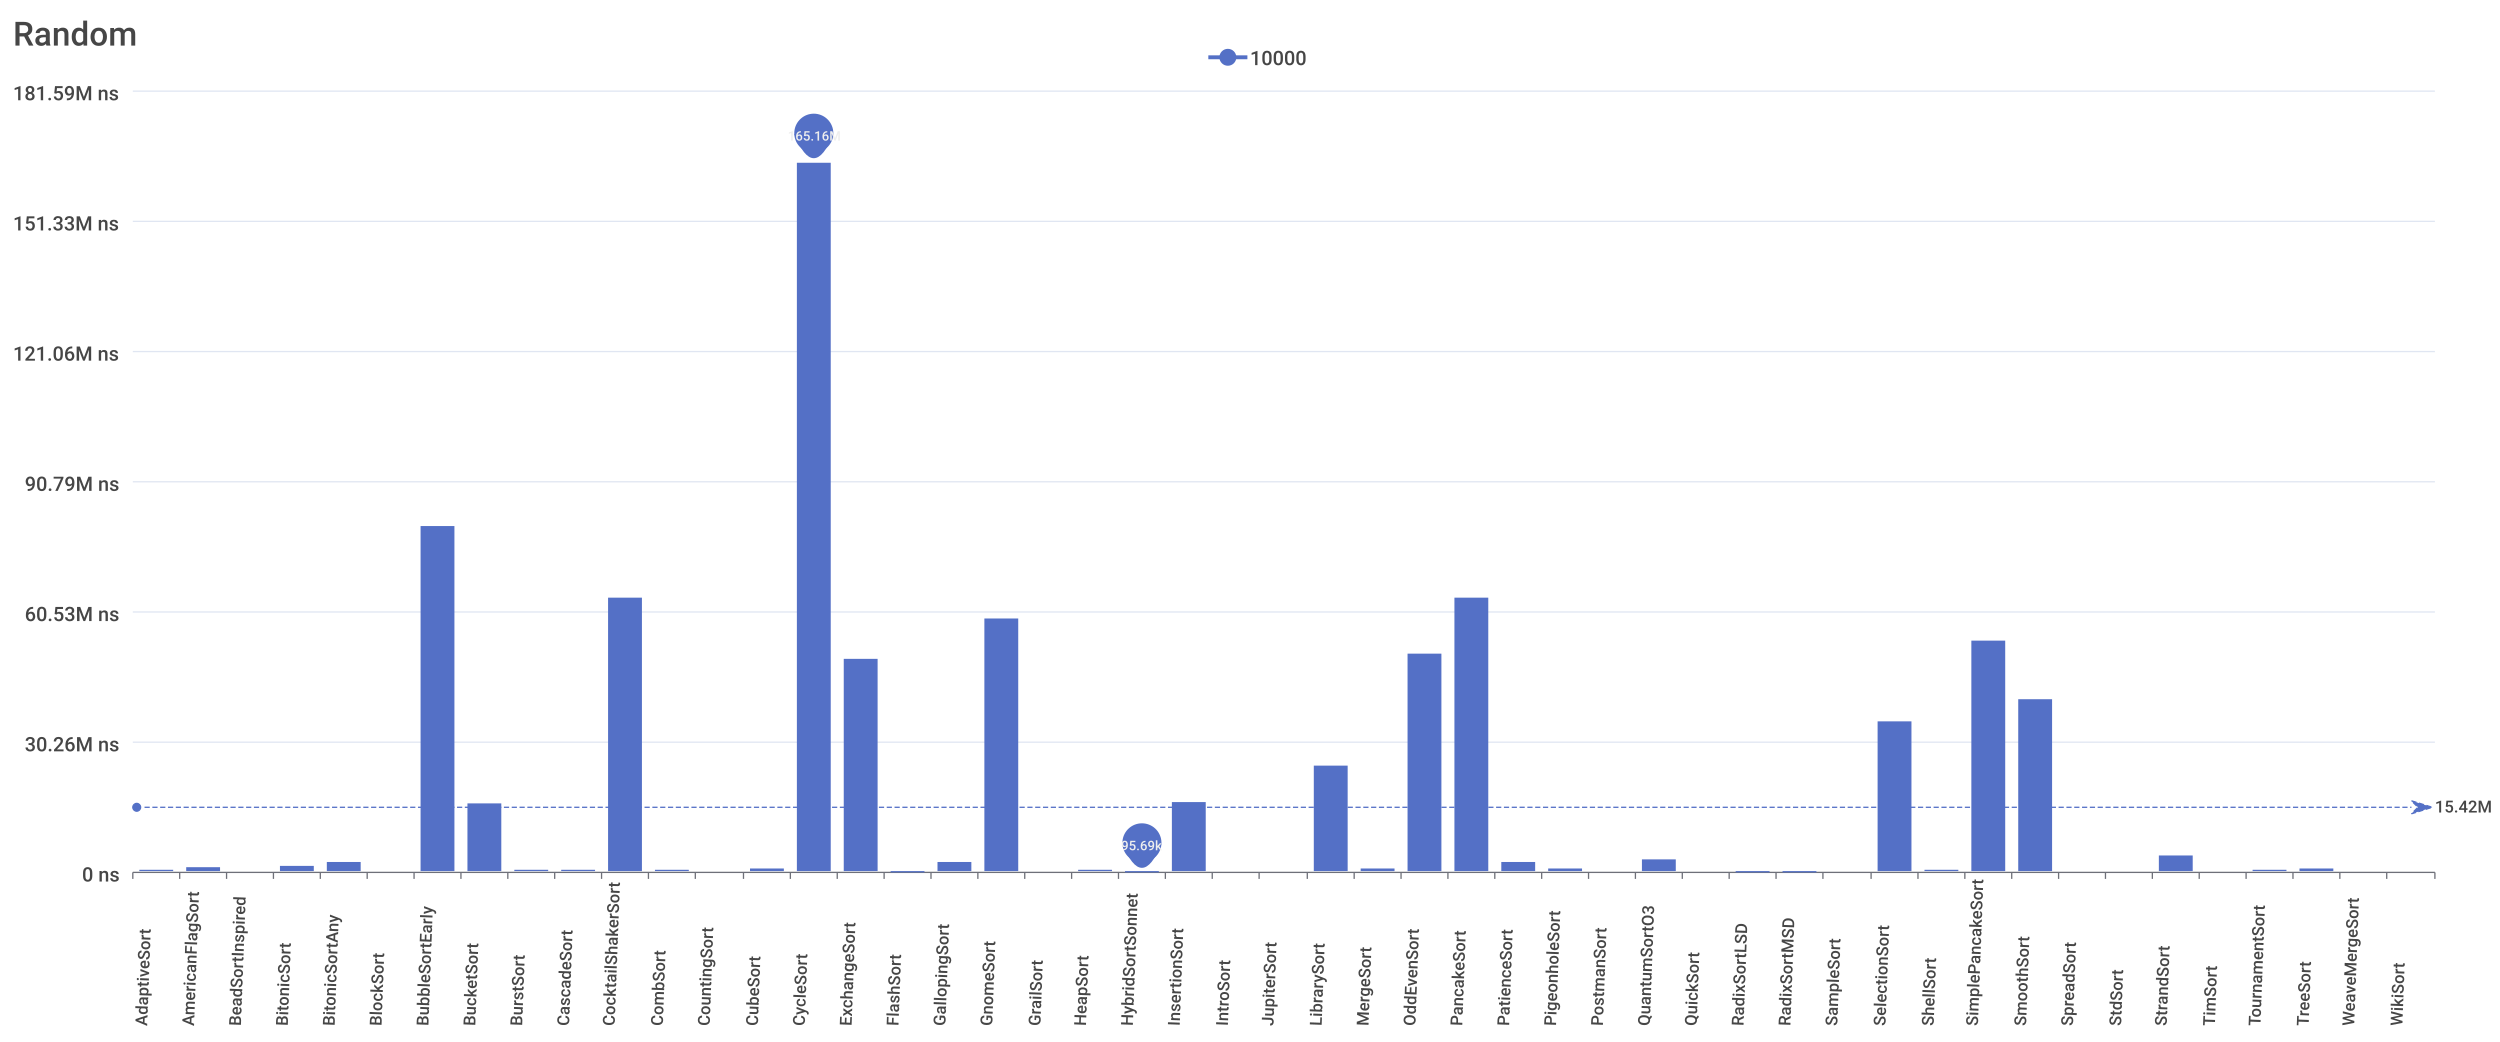
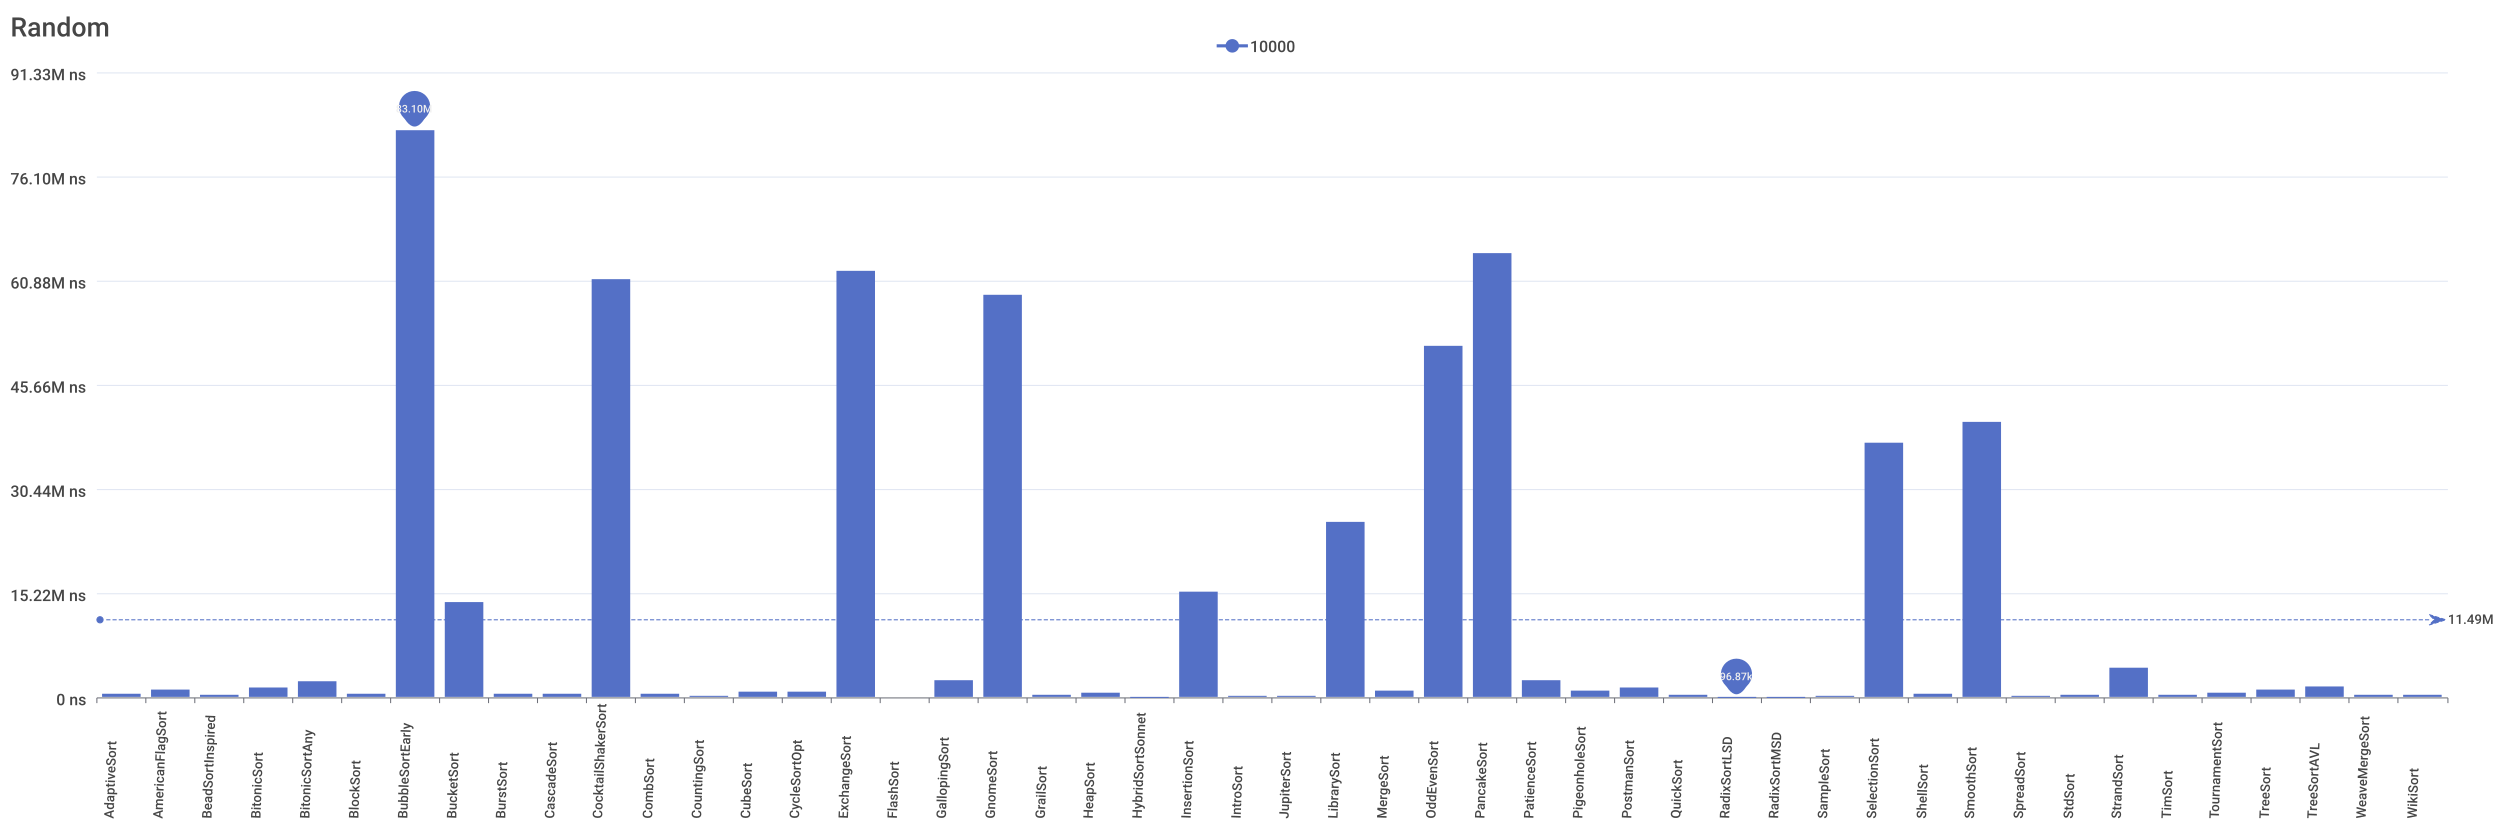
- <svg xmlns="http://www.w3.org/2000/svg" width="1920" height="800">\n<path d="M 0 0 L 1920 0 L 1920 800 L 0 800 L 0 0" style="stroke-width:0;stroke:none;fill:rgba(255,255,255,1.0)" />
-   <path d="M 928 44 L 958 44" style="stroke-width:3;stroke:rgba(84,112,198,1.0);fill:rgba(84,112,198,1.0)" />
-   <circle cx="943" cy="44" r="5" style="stroke-width:3;stroke:rgba(84,112,198,1.0);fill:rgba(84,112,198,1.0)" />
+ <svg xmlns="http://www.w3.org/2000/svg" width="2400" height="800">\n<path d="M 0 0 L 2400 0 L 2400 800 L 0 800 L 0 0" style="stroke-width:0;stroke:none;fill:rgba(255,255,255,1.0)" />
+   <path d="M 1168 44 L 1198 44" style="stroke-width:3;stroke:rgba(84,112,198,1.0);fill:rgba(84,112,198,1.0)" />
+   <circle cx="1183" cy="44" r="5" style="stroke-width:3;stroke:rgba(84,112,198,1.0);fill:rgba(84,112,198,1.0)" />
  <path d="" style="stroke-width:3;stroke:rgba(84,112,198,1.0);fill:rgba(84,112,198,1.0)" />
-   <text x="960" y="50" style="stroke-width:0;stroke:none;fill:rgba(70,70,70,1.0);font-size:15.3px;font-family:'Roboto Medium',sans-serif">10000</text>
+   <text x="1200" y="50" style="stroke-width:0;stroke:none;fill:rgba(70,70,70,1.0);font-size:15.3px;font-family:'Roboto Medium',sans-serif">10000</text>
  <text x="10" y="35" style="stroke-width:0;stroke:none;fill:rgba(70,70,70,1.0);font-size:25.6px;font-family:'Roboto Medium',sans-serif">Random</text>
-   <text x="10" y="77" style="stroke-width:0;stroke:none;fill:rgba(70,70,70,1.0);font-size:15.3px;font-family:'Roboto Medium',sans-serif">181.59M ns</text>
-   <text x="10" y="177" style="stroke-width:0;stroke:none;fill:rgba(70,70,70,1.0);font-size:15.3px;font-family:'Roboto Medium',sans-serif">151.33M ns</text>
-   <text x="10" y="277" style="stroke-width:0;stroke:none;fill:rgba(70,70,70,1.0);font-size:15.3px;font-family:'Roboto Medium',sans-serif">121.06M ns</text>
-   <text x="19" y="377" style="stroke-width:0;stroke:none;fill:rgba(70,70,70,1.0);font-size:15.3px;font-family:'Roboto Medium',sans-serif">90.79M ns</text>
-   <text x="19" y="477" style="stroke-width:0;stroke:none;fill:rgba(70,70,70,1.0);font-size:15.3px;font-family:'Roboto Medium',sans-serif">60.53M ns</text>
-   <text x="19" y="577" style="stroke-width:0;stroke:none;fill:rgba(70,70,70,1.0);font-size:15.3px;font-family:'Roboto Medium',sans-serif">30.26M ns</text>
-   <text x="63" y="677" style="stroke-width:0;stroke:none;fill:rgba(70,70,70,1.0);font-size:15.3px;font-family:'Roboto Medium',sans-serif">0 ns</text>
-   <path d="M 102 70 L 1870 70" style="stroke-width:1;stroke:rgba(224,230,242,1.0);fill:none" />
-   <path d="M 102 170 L 1870 170" style="stroke-width:1;stroke:rgba(224,230,242,1.0);fill:none" />
-   <path d="M 102 270 L 1870 270" style="stroke-width:1;stroke:rgba(224,230,242,1.0);fill:none" />
-   <path d="M 102 370 L 1870 370" style="stroke-width:1;stroke:rgba(224,230,242,1.0);fill:none" />
-   <path d="M 102 470 L 1870 470" style="stroke-width:1;stroke:rgba(224,230,242,1.0);fill:none" />
-   <path d="M 102 570 L 1870 570" style="stroke-width:1;stroke:rgba(224,230,242,1.0);fill:none" />
-   <path d="M 102 675 L 102 670" style="stroke-width:1;stroke:rgba(110,112,121,1.0);fill:none" />
-   <path d="M 138 675 L 138 670" style="stroke-width:1;stroke:rgba(110,112,121,1.0);fill:none" />
-   <path d="M 174 675 L 174 670" style="stroke-width:1;stroke:rgba(110,112,121,1.0);fill:none" />
-   <path d="M 210 675 L 210 670" style="stroke-width:1;stroke:rgba(110,112,121,1.0);fill:none" />
-   <path d="M 246 675 L 246 670" style="stroke-width:1;stroke:rgba(110,112,121,1.0);fill:none" />
-   <path d="M 282 675 L 282 670" style="stroke-width:1;stroke:rgba(110,112,121,1.0);fill:none" />
-   <path d="M 318 675 L 318 670" style="stroke-width:1;stroke:rgba(110,112,121,1.0);fill:none" />
-   <path d="M 354 675 L 354 670" style="stroke-width:1;stroke:rgba(110,112,121,1.0);fill:none" />
-   <path d="M 390 675 L 390 670" style="stroke-width:1;stroke:rgba(110,112,121,1.0);fill:none" />
-   <path d="M 426 675 L 426 670" style="stroke-width:1;stroke:rgba(110,112,121,1.0);fill:none" />
-   <path d="M 462 675 L 462 670" style="stroke-width:1;stroke:rgba(110,112,121,1.0);fill:none" />
-   <path d="M 498 675 L 498 670" style="stroke-width:1;stroke:rgba(110,112,121,1.0);fill:none" />
-   <path d="M 534 675 L 534 670" style="stroke-width:1;stroke:rgba(110,112,121,1.0);fill:none" />
-   <path d="M 571 675 L 571 670" style="stroke-width:1;stroke:rgba(110,112,121,1.0);fill:none" />
-   <path d="M 607 675 L 607 670" style="stroke-width:1;stroke:rgba(110,112,121,1.0);fill:none" />
-   <path d="M 643 675 L 643 670" style="stroke-width:1;stroke:rgba(110,112,121,1.0);fill:none" />
-   <path d="M 679 675 L 679 670" style="stroke-width:1;stroke:rgba(110,112,121,1.0);fill:none" />
-   <path d="M 715 675 L 715 670" style="stroke-width:1;stroke:rgba(110,112,121,1.0);fill:none" />
+   <text x="10" y="77" style="stroke-width:0;stroke:none;fill:rgba(70,70,70,1.0);font-size:15.3px;font-family:'Roboto Medium',sans-serif">91.33M ns</text>
+   <text x="10" y="177" style="stroke-width:0;stroke:none;fill:rgba(70,70,70,1.0);font-size:15.3px;font-family:'Roboto Medium',sans-serif">76.10M ns</text>
+   <text x="10" y="277" style="stroke-width:0;stroke:none;fill:rgba(70,70,70,1.0);font-size:15.3px;font-family:'Roboto Medium',sans-serif">60.88M ns</text>
+   <text x="10" y="377" style="stroke-width:0;stroke:none;fill:rgba(70,70,70,1.0);font-size:15.3px;font-family:'Roboto Medium',sans-serif">45.66M ns</text>
+   <text x="10" y="477" style="stroke-width:0;stroke:none;fill:rgba(70,70,70,1.0);font-size:15.3px;font-family:'Roboto Medium',sans-serif">30.44M ns</text>
+   <text x="10" y="577" style="stroke-width:0;stroke:none;fill:rgba(70,70,70,1.0);font-size:15.3px;font-family:'Roboto Medium',sans-serif">15.22M ns</text>
+   <text x="54" y="677" style="stroke-width:0;stroke:none;fill:rgba(70,70,70,1.0);font-size:15.3px;font-family:'Roboto Medium',sans-serif">0 ns</text>
+   <path d="M 93 70 L 2350 70" style="stroke-width:1;stroke:rgba(224,230,242,1.0);fill:none" />
+   <path d="M 93 170 L 2350 170" style="stroke-width:1;stroke:rgba(224,230,242,1.0);fill:none" />
+   <path d="M 93 270 L 2350 270" style="stroke-width:1;stroke:rgba(224,230,242,1.0);fill:none" />
+   <path d="M 93 370 L 2350 370" style="stroke-width:1;stroke:rgba(224,230,242,1.0);fill:none" />
+   <path d="M 93 470 L 2350 470" style="stroke-width:1;stroke:rgba(224,230,242,1.0);fill:none" />
+   <path d="M 93 570 L 2350 570" style="stroke-width:1;stroke:rgba(224,230,242,1.0);fill:none" />
+   <path d="M 93 675 L 93 670" style="stroke-width:1;stroke:rgba(110,112,121,1.0);fill:none" />
+   <path d="M 140 675 L 140 670" style="stroke-width:1;stroke:rgba(110,112,121,1.0);fill:none" />
+   <path d="M 187 675 L 187 670" style="stroke-width:1;stroke:rgba(110,112,121,1.0);fill:none" />
+   <path d="M 234 675 L 234 670" style="stroke-width:1;stroke:rgba(110,112,121,1.0);fill:none" />
+   <path d="M 281 675 L 281 670" style="stroke-width:1;stroke:rgba(110,112,121,1.0);fill:none" />
+   <path d="M 328 675 L 328 670" style="stroke-width:1;stroke:rgba(110,112,121,1.0);fill:none" />
+   <path d="M 375 675 L 375 670" style="stroke-width:1;stroke:rgba(110,112,121,1.0);fill:none" />
+   <path d="M 422 675 L 422 670" style="stroke-width:1;stroke:rgba(110,112,121,1.0);fill:none" />
+   <path d="M 469 675 L 469 670" style="stroke-width:1;stroke:rgba(110,112,121,1.0);fill:none" />
+   <path d="M 516 675 L 516 670" style="stroke-width:1;stroke:rgba(110,112,121,1.0);fill:none" />
+   <path d="M 563 675 L 563 670" style="stroke-width:1;stroke:rgba(110,112,121,1.0);fill:none" />
+   <path d="M 610 675 L 610 670" style="stroke-width:1;stroke:rgba(110,112,121,1.0);fill:none" />
+   <path d="M 657 675 L 657 670" style="stroke-width:1;stroke:rgba(110,112,121,1.0);fill:none" />
+   <path d="M 704 675 L 704 670" style="stroke-width:1;stroke:rgba(110,112,121,1.0);fill:none" />
  <path d="M 751 675 L 751 670" style="stroke-width:1;stroke:rgba(110,112,121,1.0);fill:none" />
-   <path d="M 787 675 L 787 670" style="stroke-width:1;stroke:rgba(110,112,121,1.0);fill:none" />
-   <path d="M 823 675 L 823 670" style="stroke-width:1;stroke:rgba(110,112,121,1.0);fill:none" />
-   <path d="M 859 675 L 859 670" style="stroke-width:1;stroke:rgba(110,112,121,1.0);fill:none" />
-   <path d="M 895 675 L 895 670" style="stroke-width:1;stroke:rgba(110,112,121,1.0);fill:none" />
-   <path d="M 931 675 L 931 670" style="stroke-width:1;stroke:rgba(110,112,121,1.0);fill:none" />
-   <path d="M 967 675 L 967 670" style="stroke-width:1;stroke:rgba(110,112,121,1.0);fill:none" />
-   <path d="M 1004 675 L 1004 670" style="stroke-width:1;stroke:rgba(110,112,121,1.0);fill:none" />
-   <path d="M 1040 675 L 1040 670" style="stroke-width:1;stroke:rgba(110,112,121,1.0);fill:none" />
-   <path d="M 1076 675 L 1076 670" style="stroke-width:1;stroke:rgba(110,112,121,1.0);fill:none" />
-   <path d="M 1112 675 L 1112 670" style="stroke-width:1;stroke:rgba(110,112,121,1.0);fill:none" />
-   <path d="M 1148 675 L 1148 670" style="stroke-width:1;stroke:rgba(110,112,121,1.0);fill:none" />
-   <path d="M 1184 675 L 1184 670" style="stroke-width:1;stroke:rgba(110,112,121,1.0);fill:none" />
-   <path d="M 1220 675 L 1220 670" style="stroke-width:1;stroke:rgba(110,112,121,1.0);fill:none" />
-   <path d="M 1256 675 L 1256 670" style="stroke-width:1;stroke:rgba(110,112,121,1.0);fill:none" />
-   <path d="M 1292 675 L 1292 670" style="stroke-width:1;stroke:rgba(110,112,121,1.0);fill:none" />
-   <path d="M 1328 675 L 1328 670" style="stroke-width:1;stroke:rgba(110,112,121,1.0);fill:none" />
-   <path d="M 1364 675 L 1364 670" style="stroke-width:1;stroke:rgba(110,112,121,1.0);fill:none" />
-   <path d="M 1400 675 L 1400 670" style="stroke-width:1;stroke:rgba(110,112,121,1.0);fill:none" />
-   <path d="M 1437 675 L 1437 670" style="stroke-width:1;stroke:rgba(110,112,121,1.0);fill:none" />
-   <path d="M 1473 675 L 1473 670" style="stroke-width:1;stroke:rgba(110,112,121,1.0);fill:none" />
-   <path d="M 1509 675 L 1509 670" style="stroke-width:1;stroke:rgba(110,112,121,1.0);fill:none" />
-   <path d="M 1545 675 L 1545 670" style="stroke-width:1;stroke:rgba(110,112,121,1.0);fill:none" />
-   <path d="M 1581 675 L 1581 670" style="stroke-width:1;stroke:rgba(110,112,121,1.0);fill:none" />
-   <path d="M 1617 675 L 1617 670" style="stroke-width:1;stroke:rgba(110,112,121,1.0);fill:none" />
-   <path d="M 1653 675 L 1653 670" style="stroke-width:1;stroke:rgba(110,112,121,1.0);fill:none" />
-   <path d="M 1689 675 L 1689 670" style="stroke-width:1;stroke:rgba(110,112,121,1.0);fill:none" />
-   <path d="M 1725 675 L 1725 670" style="stroke-width:1;stroke:rgba(110,112,121,1.0);fill:none" />
-   <path d="M 1761 675 L 1761 670" style="stroke-width:1;stroke:rgba(110,112,121,1.0);fill:none" />
-   <path d="M 1797 675 L 1797 670" style="stroke-width:1;stroke:rgba(110,112,121,1.0);fill:none" />
-   <path d="M 1833 675 L 1833 670" style="stroke-width:1;stroke:rgba(110,112,121,1.0);fill:none" />
-   <path d="M 1870 675 L 1870 670" style="stroke-width:1;stroke:rgba(110,112,121,1.0);fill:none" />
-   <path d="M 102 670 L 1870 670" style="stroke-width:1;stroke:rgba(110,112,121,1.0);fill:none" />
-   <text x="113" y="788" style="stroke-width:0;stroke:none;fill:rgba(70,70,70,1.0);font-size:12.8px;font-family:'Roboto Medium',sans-serif" transform="rotate(272.15,113,788)">AdaptiveSort</text>
-   <text x="149" y="788" style="stroke-width:0;stroke:none;fill:rgba(70,70,70,1.0);font-size:12.8px;font-family:'Roboto Medium',sans-serif" transform="rotate(272.15,149,788)">AmericanFlagSort</text>
-   <text x="185" y="788" style="stroke-width:0;stroke:none;fill:rgba(70,70,70,1.0);font-size:12.8px;font-family:'Roboto Medium',sans-serif" transform="rotate(272.15,185,788)">BeadSortInspired</text>
-   <text x="221" y="788" style="stroke-width:0;stroke:none;fill:rgba(70,70,70,1.0);font-size:12.8px;font-family:'Roboto Medium',sans-serif" transform="rotate(272.15,221,788)">BitonicSort</text>
-   <text x="257" y="788" style="stroke-width:0;stroke:none;fill:rgba(70,70,70,1.0);font-size:12.8px;font-family:'Roboto Medium',sans-serif" transform="rotate(272.15,257,788)">BitonicSortAny</text>
-   <text x="293" y="788" style="stroke-width:0;stroke:none;fill:rgba(70,70,70,1.0);font-size:12.8px;font-family:'Roboto Medium',sans-serif" transform="rotate(272.15,293,788)">BlockSort</text>
-   <text x="329" y="788" style="stroke-width:0;stroke:none;fill:rgba(70,70,70,1.0);font-size:12.8px;font-family:'Roboto Medium',sans-serif" transform="rotate(272.15,329,788)">BubbleSortEarly</text>
-   <text x="365" y="788" style="stroke-width:0;stroke:none;fill:rgba(70,70,70,1.0);font-size:12.8px;font-family:'Roboto Medium',sans-serif" transform="rotate(272.15,365,788)">BucketSort</text>
-   <text x="401" y="788" style="stroke-width:0;stroke:none;fill:rgba(70,70,70,1.0);font-size:12.8px;font-family:'Roboto Medium',sans-serif" transform="rotate(272.15,401,788)">BurstSort</text>
-   <text x="437" y="788" style="stroke-width:0;stroke:none;fill:rgba(70,70,70,1.0);font-size:12.8px;font-family:'Roboto Medium',sans-serif" transform="rotate(272.15,437,788)">CascadeSort</text>
-   <text x="472" y="788" style="stroke-width:0;stroke:none;fill:rgba(70,70,70,1.0);font-size:12.8px;font-family:'Roboto Medium',sans-serif" transform="rotate(272.15,472,788)">CocktailShakerSort</text>
-   <text x="509" y="788" style="stroke-width:0;stroke:none;fill:rgba(70,70,70,1.0);font-size:12.8px;font-family:'Roboto Medium',sans-serif" transform="rotate(272.15,509,788)">CombSort</text>
-   <text x="545" y="788" style="stroke-width:0;stroke:none;fill:rgba(70,70,70,1.0);font-size:12.8px;font-family:'Roboto Medium',sans-serif" transform="rotate(272.15,545,788)">CountingSort</text>
-   <text x="582" y="788" style="stroke-width:0;stroke:none;fill:rgba(70,70,70,1.0);font-size:12.8px;font-family:'Roboto Medium',sans-serif" transform="rotate(272.15,582,788)">CubeSort</text>
-   <text x="618" y="788" style="stroke-width:0;stroke:none;fill:rgba(70,70,70,1.0);font-size:12.8px;font-family:'Roboto Medium',sans-serif" transform="rotate(272.15,618,788)">CycleSort</text>
-   <text x="654" y="788" style="stroke-width:0;stroke:none;fill:rgba(70,70,70,1.0);font-size:12.8px;font-family:'Roboto Medium',sans-serif" transform="rotate(272.15,654,788)">ExchangeSort</text>
-   <text x="690" y="788" style="stroke-width:0;stroke:none;fill:rgba(70,70,70,1.0);font-size:12.8px;font-family:'Roboto Medium',sans-serif" transform="rotate(272.15,690,788)">FlashSort</text>
-   <text x="726" y="788" style="stroke-width:0;stroke:none;fill:rgba(70,70,70,1.0);font-size:12.8px;font-family:'Roboto Medium',sans-serif" transform="rotate(272.15,726,788)">GallopingSort</text>
-   <text x="762" y="788" style="stroke-width:0;stroke:none;fill:rgba(70,70,70,1.0);font-size:12.8px;font-family:'Roboto Medium',sans-serif" transform="rotate(272.15,762,788)">GnomeSort</text>
-   <text x="799" y="788" style="stroke-width:0;stroke:none;fill:rgba(70,70,70,1.0);font-size:12.8px;font-family:'Roboto Medium',sans-serif" transform="rotate(272.15,799,788)">GrailSort</text>
-   <text x="834" y="788" style="stroke-width:0;stroke:none;fill:rgba(70,70,70,1.0);font-size:12.8px;font-family:'Roboto Medium',sans-serif" transform="rotate(272.15,834,788)">HeapSort</text>
-   <text x="870" y="788" style="stroke-width:0;stroke:none;fill:rgba(70,70,70,1.0);font-size:12.8px;font-family:'Roboto Medium',sans-serif" transform="rotate(272.15,870,788)">HybridSortSonnet</text>
-   <text x="906" y="788" style="stroke-width:0;stroke:none;fill:rgba(70,70,70,1.0);font-size:12.8px;font-family:'Roboto Medium',sans-serif" transform="rotate(272.15,906,788)">InsertionSort</text>
-   <text x="943" y="788" style="stroke-width:0;stroke:none;fill:rgba(70,70,70,1.0);font-size:12.8px;font-family:'Roboto Medium',sans-serif" transform="rotate(272.15,943,788)">IntroSort</text>
-   <text x="978" y="788" style="stroke-width:0;stroke:none;fill:rgba(70,70,70,1.0);font-size:12.8px;font-family:'Roboto Medium',sans-serif" transform="rotate(272.15,978,788)">JupiterSort</text>
-   <text x="1015" y="788" style="stroke-width:0;stroke:none;fill:rgba(70,70,70,1.0);font-size:12.8px;font-family:'Roboto Medium',sans-serif" transform="rotate(272.15,1015,788)">LibrarySort</text>
-   <text x="1051" y="788" style="stroke-width:0;stroke:none;fill:rgba(70,70,70,1.0);font-size:12.8px;font-family:'Roboto Medium',sans-serif" transform="rotate(272.15,1051,788)">MergeSort</text>
-   <text x="1087" y="788" style="stroke-width:0;stroke:none;fill:rgba(70,70,70,1.0);font-size:12.8px;font-family:'Roboto Medium',sans-serif" transform="rotate(272.15,1087,788)">OddEvenSort</text>
-   <text x="1123" y="788" style="stroke-width:0;stroke:none;fill:rgba(70,70,70,1.0);font-size:12.8px;font-family:'Roboto Medium',sans-serif" transform="rotate(272.15,1123,788)">PancakeSort</text>
-   <text x="1159" y="788" style="stroke-width:0;stroke:none;fill:rgba(70,70,70,1.0);font-size:12.8px;font-family:'Roboto Medium',sans-serif" transform="rotate(272.15,1159,788)">PatienceSort</text>
-   <text x="1195" y="788" style="stroke-width:0;stroke:none;fill:rgba(70,70,70,1.0);font-size:12.8px;font-family:'Roboto Medium',sans-serif" transform="rotate(272.15,1195,788)">PigeonholeSort</text>
-   <text x="1231" y="788" style="stroke-width:0;stroke:none;fill:rgba(70,70,70,1.0);font-size:12.8px;font-family:'Roboto Medium',sans-serif" transform="rotate(272.15,1231,788)">PostmanSort</text>
-   <text x="1267" y="788" style="stroke-width:0;stroke:none;fill:rgba(70,70,70,1.0);font-size:12.8px;font-family:'Roboto Medium',sans-serif" transform="rotate(272.15,1267,788)">QuantumSortO3</text>
-   <text x="1303" y="788" style="stroke-width:0;stroke:none;fill:rgba(70,70,70,1.0);font-size:12.8px;font-family:'Roboto Medium',sans-serif" transform="rotate(272.15,1303,788)">QuickSort</text>
-   <text x="1339" y="788" style="stroke-width:0;stroke:none;fill:rgba(70,70,70,1.0);font-size:12.8px;font-family:'Roboto Medium',sans-serif" transform="rotate(272.15,1339,788)">RadixSortLSD</text>
-   <text x="1375" y="788" style="stroke-width:0;stroke:none;fill:rgba(70,70,70,1.0);font-size:12.8px;font-family:'Roboto Medium',sans-serif" transform="rotate(272.15,1375,788)">RadixSortMSD</text>
-   <text x="1411" y="788" style="stroke-width:0;stroke:none;fill:rgba(70,70,70,1.0);font-size:12.8px;font-family:'Roboto Medium',sans-serif" transform="rotate(272.15,1411,788)">SampleSort</text>
-   <text x="1448" y="788" style="stroke-width:0;stroke:none;fill:rgba(70,70,70,1.0);font-size:12.8px;font-family:'Roboto Medium',sans-serif" transform="rotate(272.15,1448,788)">SelectionSort</text>
-   <text x="1485" y="788" style="stroke-width:0;stroke:none;fill:rgba(70,70,70,1.0);font-size:12.8px;font-family:'Roboto Medium',sans-serif" transform="rotate(272.15,1485,788)">ShellSort</text>
-   <text x="1519" y="788" style="stroke-width:0;stroke:none;fill:rgba(70,70,70,1.0);font-size:12.8px;font-family:'Roboto Medium',sans-serif" transform="rotate(272.15,1519,788)">SimplePancakeSort</text>
-   <text x="1556" y="788" style="stroke-width:0;stroke:none;fill:rgba(70,70,70,1.0);font-size:12.8px;font-family:'Roboto Medium',sans-serif" transform="rotate(272.15,1556,788)">SmoothSort</text>
-   <text x="1592" y="788" style="stroke-width:0;stroke:none;fill:rgba(70,70,70,1.0);font-size:12.8px;font-family:'Roboto Medium',sans-serif" transform="rotate(272.15,1592,788)">SpreadSort</text>
-   <text x="1629" y="788" style="stroke-width:0;stroke:none;fill:rgba(70,70,70,1.0);font-size:12.8px;font-family:'Roboto Medium',sans-serif" transform="rotate(272.15,1629,788)">StdSort</text>
-   <text x="1664" y="788" style="stroke-width:0;stroke:none;fill:rgba(70,70,70,1.0);font-size:12.8px;font-family:'Roboto Medium',sans-serif" transform="rotate(272.15,1664,788)">StrandSort</text>
-   <text x="1701" y="788" style="stroke-width:0;stroke:none;fill:rgba(70,70,70,1.0);font-size:12.8px;font-family:'Roboto Medium',sans-serif" transform="rotate(272.15,1701,788)">TimSort</text>
-   <text x="1736" y="788" style="stroke-width:0;stroke:none;fill:rgba(70,70,70,1.0);font-size:12.8px;font-family:'Roboto Medium',sans-serif" transform="rotate(272.15,1736,788)">TournamentSort</text>
-   <text x="1773" y="788" style="stroke-width:0;stroke:none;fill:rgba(70,70,70,1.0);font-size:12.8px;font-family:'Roboto Medium',sans-serif" transform="rotate(272.15,1773,788)">TreeSort</text>
-   <text x="1808" y="788" style="stroke-width:0;stroke:none;fill:rgba(70,70,70,1.0);font-size:12.8px;font-family:'Roboto Medium',sans-serif" transform="rotate(272.15,1808,788)">WeaveMergeSort</text>
-   <text x="1845" y="788" style="stroke-width:0;stroke:none;fill:rgba(70,70,70,1.0);font-size:12.8px;font-family:'Roboto Medium',sans-serif" transform="rotate(272.15,1845,788)">WikiSort</text>
-   <path d="M 107 668 L 133 668 L 133 669 L 107 669 L 107 668" style="stroke-width:0;stroke:none;fill:rgba(84,112,198,1.0)" />
-   <path d="M 143 666 L 169 666 L 169 669 L 143 669 L 143 666" style="stroke-width:0;stroke:none;fill:rgba(84,112,198,1.0)" />
-   <path d="M 179 669 L 205 669 L 205 669 L 179 669 L 179 669" style="stroke-width:0;stroke:none;fill:rgba(84,112,198,1.0)" />
-   <path d="M 215 665 L 241 665 L 241 669 L 215 669 L 215 665" style="stroke-width:0;stroke:none;fill:rgba(84,112,198,1.0)" />
-   <path d="M 251 662 L 277 662 L 277 669 L 251 669 L 251 662" style="stroke-width:0;stroke:none;fill:rgba(84,112,198,1.0)" />
-   <path d="M 287 669 L 313 669 L 313 669 L 287 669 L 287 669" style="stroke-width:0;stroke:none;fill:rgba(84,112,198,1.0)" />
-   <path d="M 323 404 L 349 404 L 349 669 L 323 669 L 323 404" style="stroke-width:0;stroke:none;fill:rgba(84,112,198,1.0)" />
-   <path d="M 359 617 L 385 617 L 385 669 L 359 669 L 359 617" style="stroke-width:0;stroke:none;fill:rgba(84,112,198,1.0)" />
-   <path d="M 395 668 L 421 668 L 421 669 L 395 669 L 395 668" style="stroke-width:0;stroke:none;fill:rgba(84,112,198,1.0)" />
-   <path d="M 431 668 L 457 668 L 457 669 L 431 669 L 431 668" style="stroke-width:0;stroke:none;fill:rgba(84,112,198,1.0)" />
-   <path d="M 467 459 L 493 459 L 493 669 L 467 669 L 467 459" style="stroke-width:0;stroke:none;fill:rgba(84,112,198,1.0)" />
-   <path d="M 503 668 L 529 668 L 529 669 L 503 669 L 503 668" style="stroke-width:0;stroke:none;fill:rgba(84,112,198,1.0)" />
-   <path d="M 539 669 L 565 669 L 565 669 L 539 669 L 539 669" style="stroke-width:0;stroke:none;fill:rgba(84,112,198,1.0)" />
-   <path d="M 576 667 L 602 667 L 602 669 L 576 669 L 576 667" style="stroke-width:0;stroke:none;fill:rgba(84,112,198,1.0)" />
-   <path d="M 612 125 L 638 125 L 638 669 L 612 669 L 612 125" style="stroke-width:0;stroke:none;fill:rgba(84,112,198,1.0)" />
-   <path d="M 648 506 L 674 506 L 674 669 L 648 669 L 648 506" style="stroke-width:0;stroke:none;fill:rgba(84,112,198,1.0)" />
-   <path d="M 684 670 L 710 670 L 710 669 L 684 669 L 684 670" style="stroke-width:0;stroke:none;fill:rgba(84,112,198,1.0)" />
-   <path d="M 720 662 L 746 662 L 746 669 L 720 669 L 720 662" style="stroke-width:0;stroke:none;fill:rgba(84,112,198,1.0)" />
-   <path d="M 756 475 L 782 475 L 782 669 L 756 669 L 756 475" style="stroke-width:0;stroke:none;fill:rgba(84,112,198,1.0)" />
-   <path d="M 792 669 L 818 669 L 818 669 L 792 669 L 792 669" style="stroke-width:0;stroke:none;fill:rgba(84,112,198,1.0)" />
-   <path d="M 828 668 L 854 668 L 854 669 L 828 669 L 828 668" style="stroke-width:0;stroke:none;fill:rgba(84,112,198,1.0)" />
-   <path d="M 864 670 L 890 670 L 890 669 L 864 669 L 864 670" style="stroke-width:0;stroke:none;fill:rgba(84,112,198,1.0)" />
-   <path d="M 900 616 L 926 616 L 926 669 L 900 669 L 900 616" style="stroke-width:0;stroke:none;fill:rgba(84,112,198,1.0)" />
-   <path d="M 936 669 L 962 669 L 962 669 L 936 669 L 936 669" style="stroke-width:0;stroke:none;fill:rgba(84,112,198,1.0)" />
-   <path d="M 972 669 L 998 669 L 998 669 L 972 669 L 972 669" style="stroke-width:0;stroke:none;fill:rgba(84,112,198,1.0)" />
-   <path d="M 1009 588 L 1035 588 L 1035 669 L 1009 669 L 1009 588" style="stroke-width:0;stroke:none;fill:rgba(84,112,198,1.0)" />
-   <path d="M 1045 667 L 1071 667 L 1071 669 L 1045 669 L 1045 667" style="stroke-width:0;stroke:none;fill:rgba(84,112,198,1.0)" />
-   <path d="M 1081 502 L 1107 502 L 1107 669 L 1081 669 L 1081 502" style="stroke-width:0;stroke:none;fill:rgba(84,112,198,1.0)" />
-   <path d="M 1117 459 L 1143 459 L 1143 669 L 1117 669 L 1117 459" style="stroke-width:0;stroke:none;fill:rgba(84,112,198,1.0)" />
-   <path d="M 1153 662 L 1179 662 L 1179 669 L 1153 669 L 1153 662" style="stroke-width:0;stroke:none;fill:rgba(84,112,198,1.0)" />
-   <path d="M 1189 667 L 1215 667 L 1215 669 L 1189 669 L 1189 667" style="stroke-width:0;stroke:none;fill:rgba(84,112,198,1.0)" />
-   <path d="M 1225 669 L 1251 669 L 1251 669 L 1225 669 L 1225 669" style="stroke-width:0;stroke:none;fill:rgba(84,112,198,1.0)" />
-   <path d="M 1261 660 L 1287 660 L 1287 669 L 1261 669 L 1261 660" style="stroke-width:0;stroke:none;fill:rgba(84,112,198,1.0)" />
-   <path d="M 1297 669 L 1323 669 L 1323 669 L 1297 669 L 1297 669" style="stroke-width:0;stroke:none;fill:rgba(84,112,198,1.0)" />
-   <path d="M 1333 670 L 1359 670 L 1359 669 L 1333 669 L 1333 670" style="stroke-width:0;stroke:none;fill:rgba(84,112,198,1.0)" />
-   <path d="M 1369 670 L 1395 670 L 1395 669 L 1369 669 L 1369 670" style="stroke-width:0;stroke:none;fill:rgba(84,112,198,1.0)" />
-   <path d="M 1405 669 L 1431 669 L 1431 669 L 1405 669 L 1405 669" style="stroke-width:0;stroke:none;fill:rgba(84,112,198,1.0)" />
-   <path d="M 1442 554 L 1468 554 L 1468 669 L 1442 669 L 1442 554" style="stroke-width:0;stroke:none;fill:rgba(84,112,198,1.0)" />
-   <path d="M 1478 668 L 1504 668 L 1504 669 L 1478 669 L 1478 668" style="stroke-width:0;stroke:none;fill:rgba(84,112,198,1.0)" />
-   <path d="M 1514 492 L 1540 492 L 1540 669 L 1514 669 L 1514 492" style="stroke-width:0;stroke:none;fill:rgba(84,112,198,1.0)" />
-   <path d="M 1550 537 L 1576 537 L 1576 669 L 1550 669 L 1550 537" style="stroke-width:0;stroke:none;fill:rgba(84,112,198,1.0)" />
-   <path d="M 1586 669 L 1612 669 L 1612 669 L 1586 669 L 1586 669" style="stroke-width:0;stroke:none;fill:rgba(84,112,198,1.0)" />
-   <path d="M 1622 669 L 1648 669 L 1648 669 L 1622 669 L 1622 669" style="stroke-width:0;stroke:none;fill:rgba(84,112,198,1.0)" />
-   <path d="M 1658 657 L 1684 657 L 1684 669 L 1658 669 L 1658 657" style="stroke-width:0;stroke:none;fill:rgba(84,112,198,1.0)" />
-   <path d="M 1694 669 L 1720 669 L 1720 669 L 1694 669 L 1694 669" style="stroke-width:0;stroke:none;fill:rgba(84,112,198,1.0)" />
-   <path d="M 1730 668 L 1756 668 L 1756 669 L 1730 669 L 1730 668" style="stroke-width:0;stroke:none;fill:rgba(84,112,198,1.0)" />
-   <path d="M 1766 667 L 1792 667 L 1792 669 L 1766 669 L 1766 667" style="stroke-width:0;stroke:none;fill:rgba(84,112,198,1.0)" />
-   <path d="M 1802 669 L 1828 669 L 1828 669 L 1802 669 L 1802 669" style="stroke-width:0;stroke:none;fill:rgba(84,112,198,1.0)" />
-   <path d="M 1838 669 L 1864 669 L 1864 669 L 1838 669 L 1838 669" style="stroke-width:0;stroke:none;fill:rgba(84,112,198,1.0)" />
-   <path d="M 622 117 A 15 15 330.00 1 1 628 117 L 625 103 Z" style="stroke-width:0;stroke:none;fill:rgba(84,112,198,1.0)" />
-   <path d="M 610 103 Q625,140 640,103 Z" style="stroke-width:0;stroke:none;fill:rgba(84,112,198,1.0)" />
-   <text x="605" y="108" style="stroke-width:0;stroke:none;fill:rgba(238,238,238,1.0);font-size:10.2px;font-family:'Roboto Medium',sans-serif">165.16M</text>
-   <path d="M 874 662 A 15 15 330.00 1 1 880 662 L 877 648 Z" style="stroke-width:0;stroke:none;fill:rgba(84,112,198,1.0)" />
-   <path d="M 862 648 Q877,685 892,648 Z" style="stroke-width:0;stroke:none;fill:rgba(84,112,198,1.0)" />
-   <text x="861" y="653" style="stroke-width:0;stroke:none;fill:rgba(238,238,238,1.0);font-size:10.2px;font-family:'Roboto Medium',sans-serif">95.69k</text>
-   <circle cx="105" cy="620" r="3" style="stroke-width:1;stroke:rgba(84,112,198,1.0);fill:rgba(84,112,198,1.0)" />
+   <path d="M 798 675 L 798 670" style="stroke-width:1;stroke:rgba(110,112,121,1.0);fill:none" />
+   <path d="M 845 675 L 845 670" style="stroke-width:1;stroke:rgba(110,112,121,1.0);fill:none" />
+   <path d="M 892 675 L 892 670" style="stroke-width:1;stroke:rgba(110,112,121,1.0);fill:none" />
+   <path d="M 939 675 L 939 670" style="stroke-width:1;stroke:rgba(110,112,121,1.0);fill:none" />
+   <path d="M 986 675 L 986 670" style="stroke-width:1;stroke:rgba(110,112,121,1.0);fill:none" />
+   <path d="M 1033 675 L 1033 670" style="stroke-width:1;stroke:rgba(110,112,121,1.0);fill:none" />
+   <path d="M 1080 675 L 1080 670" style="stroke-width:1;stroke:rgba(110,112,121,1.0);fill:none" />
+   <path d="M 1127 675 L 1127 670" style="stroke-width:1;stroke:rgba(110,112,121,1.0);fill:none" />
+   <path d="M 1174 675 L 1174 670" style="stroke-width:1;stroke:rgba(110,112,121,1.0);fill:none" />
+   <path d="M 1221 675 L 1221 670" style="stroke-width:1;stroke:rgba(110,112,121,1.0);fill:none" />
+   <path d="M 1268 675 L 1268 670" style="stroke-width:1;stroke:rgba(110,112,121,1.0);fill:none" />
+   <path d="M 1315 675 L 1315 670" style="stroke-width:1;stroke:rgba(110,112,121,1.0);fill:none" />
+   <path d="M 1362 675 L 1362 670" style="stroke-width:1;stroke:rgba(110,112,121,1.0);fill:none" />
+   <path d="M 1409 675 L 1409 670" style="stroke-width:1;stroke:rgba(110,112,121,1.0);fill:none" />
+   <path d="M 1456 675 L 1456 670" style="stroke-width:1;stroke:rgba(110,112,121,1.0);fill:none" />
+   <path d="M 1503 675 L 1503 670" style="stroke-width:1;stroke:rgba(110,112,121,1.0);fill:none" />
+   <path d="M 1550 675 L 1550 670" style="stroke-width:1;stroke:rgba(110,112,121,1.0);fill:none" />
+   <path d="M 1597 675 L 1597 670" style="stroke-width:1;stroke:rgba(110,112,121,1.0);fill:none" />
+   <path d="M 1644 675 L 1644 670" style="stroke-width:1;stroke:rgba(110,112,121,1.0);fill:none" />
+   <path d="M 1691 675 L 1691 670" style="stroke-width:1;stroke:rgba(110,112,121,1.0);fill:none" />
+   <path d="M 1738 675 L 1738 670" style="stroke-width:1;stroke:rgba(110,112,121,1.0);fill:none" />
+   <path d="M 1785 675 L 1785 670" style="stroke-width:1;stroke:rgba(110,112,121,1.0);fill:none" />
+   <path d="M 1832 675 L 1832 670" style="stroke-width:1;stroke:rgba(110,112,121,1.0);fill:none" />
+   <path d="M 1879 675 L 1879 670" style="stroke-width:1;stroke:rgba(110,112,121,1.0);fill:none" />
+   <path d="M 1926 675 L 1926 670" style="stroke-width:1;stroke:rgba(110,112,121,1.0);fill:none" />
+   <path d="M 1973 675 L 1973 670" style="stroke-width:1;stroke:rgba(110,112,121,1.0);fill:none" />
+   <path d="M 2020 675 L 2020 670" style="stroke-width:1;stroke:rgba(110,112,121,1.0);fill:none" />
+   <path d="M 2067 675 L 2067 670" style="stroke-width:1;stroke:rgba(110,112,121,1.0);fill:none" />
+   <path d="M 2114 675 L 2114 670" style="stroke-width:1;stroke:rgba(110,112,121,1.0);fill:none" />
+   <path d="M 2161 675 L 2161 670" style="stroke-width:1;stroke:rgba(110,112,121,1.0);fill:none" />
+   <path d="M 2208 675 L 2208 670" style="stroke-width:1;stroke:rgba(110,112,121,1.0);fill:none" />
+   <path d="M 2255 675 L 2255 670" style="stroke-width:1;stroke:rgba(110,112,121,1.0);fill:none" />
+   <path d="M 2302 675 L 2302 670" style="stroke-width:1;stroke:rgba(110,112,121,1.0);fill:none" />
+   <path d="M 2350 675 L 2350 670" style="stroke-width:1;stroke:rgba(110,112,121,1.0);fill:none" />
+   <path d="M 93 670 L 2350 670" style="stroke-width:1;stroke:rgba(110,112,121,1.0);fill:none" />
+   <text x="109" y="786" style="stroke-width:0;stroke:none;fill:rgba(70,70,70,1.0);font-size:12.8px;font-family:'Roboto Medium',sans-serif" transform="rotate(272.15,109,786)">AdaptiveSort</text>
+   <text x="156" y="786" style="stroke-width:0;stroke:none;fill:rgba(70,70,70,1.0);font-size:12.8px;font-family:'Roboto Medium',sans-serif" transform="rotate(272.15,156,786)">AmericanFlagSort</text>
+   <text x="203" y="786" style="stroke-width:0;stroke:none;fill:rgba(70,70,70,1.0);font-size:12.8px;font-family:'Roboto Medium',sans-serif" transform="rotate(272.15,203,786)">BeadSortInspired</text>
+   <text x="250" y="786" style="stroke-width:0;stroke:none;fill:rgba(70,70,70,1.0);font-size:12.8px;font-family:'Roboto Medium',sans-serif" transform="rotate(272.15,250,786)">BitonicSort</text>
+   <text x="297" y="786" style="stroke-width:0;stroke:none;fill:rgba(70,70,70,1.0);font-size:12.8px;font-family:'Roboto Medium',sans-serif" transform="rotate(272.15,297,786)">BitonicSortAny</text>
+   <text x="344" y="786" style="stroke-width:0;stroke:none;fill:rgba(70,70,70,1.0);font-size:12.8px;font-family:'Roboto Medium',sans-serif" transform="rotate(272.15,344,786)">BlockSort</text>
+   <text x="391" y="786" style="stroke-width:0;stroke:none;fill:rgba(70,70,70,1.0);font-size:12.8px;font-family:'Roboto Medium',sans-serif" transform="rotate(272.15,391,786)">BubbleSortEarly</text>
+   <text x="438" y="786" style="stroke-width:0;stroke:none;fill:rgba(70,70,70,1.0);font-size:12.8px;font-family:'Roboto Medium',sans-serif" transform="rotate(272.15,438,786)">BucketSort</text>
+   <text x="485" y="786" style="stroke-width:0;stroke:none;fill:rgba(70,70,70,1.0);font-size:12.8px;font-family:'Roboto Medium',sans-serif" transform="rotate(272.15,485,786)">BurstSort</text>
+   <text x="532" y="786" style="stroke-width:0;stroke:none;fill:rgba(70,70,70,1.0);font-size:12.8px;font-family:'Roboto Medium',sans-serif" transform="rotate(272.15,532,786)">CascadeSort</text>
+   <text x="578" y="786" style="stroke-width:0;stroke:none;fill:rgba(70,70,70,1.0);font-size:12.8px;font-family:'Roboto Medium',sans-serif" transform="rotate(272.15,578,786)">CocktailShakerSort</text>
+   <text x="626" y="786" style="stroke-width:0;stroke:none;fill:rgba(70,70,70,1.0);font-size:12.8px;font-family:'Roboto Medium',sans-serif" transform="rotate(272.15,626,786)">CombSort</text>
+   <text x="673" y="786" style="stroke-width:0;stroke:none;fill:rgba(70,70,70,1.0);font-size:12.8px;font-family:'Roboto Medium',sans-serif" transform="rotate(272.15,673,786)">CountingSort</text>
+   <text x="720" y="786" style="stroke-width:0;stroke:none;fill:rgba(70,70,70,1.0);font-size:12.8px;font-family:'Roboto Medium',sans-serif" transform="rotate(272.15,720,786)">CubeSort</text>
+   <text x="767" y="786" style="stroke-width:0;stroke:none;fill:rgba(70,70,70,1.0);font-size:12.8px;font-family:'Roboto Medium',sans-serif" transform="rotate(272.15,767,786)">CycleSortOpt</text>
+   <text x="814" y="786" style="stroke-width:0;stroke:none;fill:rgba(70,70,70,1.0);font-size:12.8px;font-family:'Roboto Medium',sans-serif" transform="rotate(272.15,814,786)">ExchangeSort</text>
+   <text x="861" y="786" style="stroke-width:0;stroke:none;fill:rgba(70,70,70,1.0);font-size:12.8px;font-family:'Roboto Medium',sans-serif" transform="rotate(272.15,861,786)">FlashSort</text>
+   <text x="908" y="786" style="stroke-width:0;stroke:none;fill:rgba(70,70,70,1.0);font-size:12.8px;font-family:'Roboto Medium',sans-serif" transform="rotate(272.15,908,786)">GallopingSort</text>
+   <text x="955" y="786" style="stroke-width:0;stroke:none;fill:rgba(70,70,70,1.0);font-size:12.8px;font-family:'Roboto Medium',sans-serif" transform="rotate(272.15,955,786)">GnomeSort</text>
+   <text x="1003" y="786" style="stroke-width:0;stroke:none;fill:rgba(70,70,70,1.0);font-size:12.8px;font-family:'Roboto Medium',sans-serif" transform="rotate(272.15,1003,786)">GrailSort</text>
+   <text x="1049" y="786" style="stroke-width:0;stroke:none;fill:rgba(70,70,70,1.0);font-size:12.8px;font-family:'Roboto Medium',sans-serif" transform="rotate(272.15,1049,786)">HeapSort</text>
+   <text x="1096" y="786" style="stroke-width:0;stroke:none;fill:rgba(70,70,70,1.0);font-size:12.8px;font-family:'Roboto Medium',sans-serif" transform="rotate(272.15,1096,786)">HybridSortSonnet</text>
+   <text x="1143" y="786" style="stroke-width:0;stroke:none;fill:rgba(70,70,70,1.0);font-size:12.8px;font-family:'Roboto Medium',sans-serif" transform="rotate(272.15,1143,786)">InsertionSort</text>
+   <text x="1191" y="786" style="stroke-width:0;stroke:none;fill:rgba(70,70,70,1.0);font-size:12.8px;font-family:'Roboto Medium',sans-serif" transform="rotate(272.15,1191,786)">IntroSort</text>
+   <text x="1237" y="786" style="stroke-width:0;stroke:none;fill:rgba(70,70,70,1.0);font-size:12.8px;font-family:'Roboto Medium',sans-serif" transform="rotate(272.15,1237,786)">JupiterSort</text>
+   <text x="1284" y="786" style="stroke-width:0;stroke:none;fill:rgba(70,70,70,1.0);font-size:12.8px;font-family:'Roboto Medium',sans-serif" transform="rotate(272.15,1284,786)">LibrarySort</text>
+   <text x="1331" y="786" style="stroke-width:0;stroke:none;fill:rgba(70,70,70,1.0);font-size:12.8px;font-family:'Roboto Medium',sans-serif" transform="rotate(272.15,1331,786)">MergeSort</text>
+   <text x="1378" y="786" style="stroke-width:0;stroke:none;fill:rgba(70,70,70,1.0);font-size:12.8px;font-family:'Roboto Medium',sans-serif" transform="rotate(272.15,1378,786)">OddEvenSort</text>
+   <text x="1425" y="786" style="stroke-width:0;stroke:none;fill:rgba(70,70,70,1.0);font-size:12.8px;font-family:'Roboto Medium',sans-serif" transform="rotate(272.15,1425,786)">PancakeSort</text>
+   <text x="1472" y="786" style="stroke-width:0;stroke:none;fill:rgba(70,70,70,1.0);font-size:12.8px;font-family:'Roboto Medium',sans-serif" transform="rotate(272.15,1472,786)">PatienceSort</text>
+   <text x="1519" y="786" style="stroke-width:0;stroke:none;fill:rgba(70,70,70,1.0);font-size:12.8px;font-family:'Roboto Medium',sans-serif" transform="rotate(272.15,1519,786)">PigeonholeSort</text>
+   <text x="1566" y="786" style="stroke-width:0;stroke:none;fill:rgba(70,70,70,1.0);font-size:12.8px;font-family:'Roboto Medium',sans-serif" transform="rotate(272.15,1566,786)">PostmanSort</text>
+   <text x="1613" y="786" style="stroke-width:0;stroke:none;fill:rgba(70,70,70,1.0);font-size:12.8px;font-family:'Roboto Medium',sans-serif" transform="rotate(272.15,1613,786)">QuickSort</text>
+   <text x="1660" y="786" style="stroke-width:0;stroke:none;fill:rgba(70,70,70,1.0);font-size:12.8px;font-family:'Roboto Medium',sans-serif" transform="rotate(272.15,1660,786)">RadixSortLSD</text>
+   <text x="1707" y="786" style="stroke-width:0;stroke:none;fill:rgba(70,70,70,1.0);font-size:12.8px;font-family:'Roboto Medium',sans-serif" transform="rotate(272.15,1707,786)">RadixSortMSD</text>
+   <text x="1754" y="786" style="stroke-width:0;stroke:none;fill:rgba(70,70,70,1.0);font-size:12.8px;font-family:'Roboto Medium',sans-serif" transform="rotate(272.15,1754,786)">SampleSort</text>
+   <text x="1801" y="786" style="stroke-width:0;stroke:none;fill:rgba(70,70,70,1.0);font-size:12.8px;font-family:'Roboto Medium',sans-serif" transform="rotate(272.15,1801,786)">SelectionSort</text>
+   <text x="1849" y="786" style="stroke-width:0;stroke:none;fill:rgba(70,70,70,1.0);font-size:12.8px;font-family:'Roboto Medium',sans-serif" transform="rotate(272.15,1849,786)">ShellSort</text>
+   <text x="1895" y="786" style="stroke-width:0;stroke:none;fill:rgba(70,70,70,1.0);font-size:12.8px;font-family:'Roboto Medium',sans-serif" transform="rotate(272.15,1895,786)">SmoothSort</text>
+   <text x="1942" y="786" style="stroke-width:0;stroke:none;fill:rgba(70,70,70,1.0);font-size:12.8px;font-family:'Roboto Medium',sans-serif" transform="rotate(272.15,1942,786)">SpreadSort</text>
+   <text x="1990" y="786" style="stroke-width:0;stroke:none;fill:rgba(70,70,70,1.0);font-size:12.8px;font-family:'Roboto Medium',sans-serif" transform="rotate(272.15,1990,786)">StdSort</text>
+   <text x="2036" y="786" style="stroke-width:0;stroke:none;fill:rgba(70,70,70,1.0);font-size:12.8px;font-family:'Roboto Medium',sans-serif" transform="rotate(272.15,2036,786)">StrandSort</text>
+   <text x="2084" y="786" style="stroke-width:0;stroke:none;fill:rgba(70,70,70,1.0);font-size:12.8px;font-family:'Roboto Medium',sans-serif" transform="rotate(272.15,2084,786)">TimSort</text>
+   <text x="2130" y="786" style="stroke-width:0;stroke:none;fill:rgba(70,70,70,1.0);font-size:12.8px;font-family:'Roboto Medium',sans-serif" transform="rotate(272.15,2130,786)">TournamentSort</text>
+   <text x="2178" y="786" style="stroke-width:0;stroke:none;fill:rgba(70,70,70,1.0);font-size:12.8px;font-family:'Roboto Medium',sans-serif" transform="rotate(272.15,2178,786)">TreeSort</text>
+   <text x="2224" y="786" style="stroke-width:0;stroke:none;fill:rgba(70,70,70,1.0);font-size:12.8px;font-family:'Roboto Medium',sans-serif" transform="rotate(272.15,2224,786)">TreeSortAVL</text>
+   <text x="2271" y="786" style="stroke-width:0;stroke:none;fill:rgba(70,70,70,1.0);font-size:12.8px;font-family:'Roboto Medium',sans-serif" transform="rotate(272.15,2271,786)">WeaveMergeSort</text>
+   <text x="2320" y="786" style="stroke-width:0;stroke:none;fill:rgba(70,70,70,1.0);font-size:12.8px;font-family:'Roboto Medium',sans-serif" transform="rotate(272.15,2320,786)">WikiSort</text>
+   <path d="M 98 666 L 135 666 L 135 669 L 98 669 L 98 666" style="stroke-width:0;stroke:none;fill:rgba(84,112,198,1.0)" />
+   <path d="M 145 662 L 182 662 L 182 669 L 145 669 L 145 662" style="stroke-width:0;stroke:none;fill:rgba(84,112,198,1.0)" />
+   <path d="M 192 667 L 229 667 L 229 669 L 192 669 L 192 667" style="stroke-width:0;stroke:none;fill:rgba(84,112,198,1.0)" />
+   <path d="M 239 660 L 276 660 L 276 669 L 239 669 L 239 660" style="stroke-width:0;stroke:none;fill:rgba(84,112,198,1.0)" />
+   <path d="M 286 654 L 323 654 L 323 669 L 286 669 L 286 654" style="stroke-width:0;stroke:none;fill:rgba(84,112,198,1.0)" />
+   <path d="M 333 666 L 370 666 L 370 669 L 333 669 L 333 666" style="stroke-width:0;stroke:none;fill:rgba(84,112,198,1.0)" />
+   <path d="M 380 125 L 417 125 L 417 669 L 380 669 L 380 125" style="stroke-width:0;stroke:none;fill:rgba(84,112,198,1.0)" />
+   <path d="M 427 578 L 464 578 L 464 669 L 427 669 L 427 578" style="stroke-width:0;stroke:none;fill:rgba(84,112,198,1.0)" />
+   <path d="M 474 666 L 511 666 L 511 669 L 474 669 L 474 666" style="stroke-width:0;stroke:none;fill:rgba(84,112,198,1.0)" />
+   <path d="M 521 666 L 558 666 L 558 669 L 521 669 L 521 666" style="stroke-width:0;stroke:none;fill:rgba(84,112,198,1.0)" />
+   <path d="M 568 268 L 605 268 L 605 669 L 568 669 L 568 268" style="stroke-width:0;stroke:none;fill:rgba(84,112,198,1.0)" />
+   <path d="M 615 666 L 652 666 L 652 669 L 615 669 L 615 666" style="stroke-width:0;stroke:none;fill:rgba(84,112,198,1.0)" />
+   <path d="M 662 668 L 699 668 L 699 669 L 662 669 L 662 668" style="stroke-width:0;stroke:none;fill:rgba(84,112,198,1.0)" />
+   <path d="M 709 664 L 746 664 L 746 669 L 709 669 L 709 664" style="stroke-width:0;stroke:none;fill:rgba(84,112,198,1.0)" />
+   <path d="M 756 664 L 793 664 L 793 669 L 756 669 L 756 664" style="stroke-width:0;stroke:none;fill:rgba(84,112,198,1.0)" />
+   <path d="M 803 260 L 840 260 L 840 669 L 803 669 L 803 260" style="stroke-width:0;stroke:none;fill:rgba(84,112,198,1.0)" />
+   <path d="M 850 669 L 887 669 L 887 669 L 850 669 L 850 669" style="stroke-width:0;stroke:none;fill:rgba(84,112,198,1.0)" />
+   <path d="M 897 653 L 934 653 L 934 669 L 897 669 L 897 653" style="stroke-width:0;stroke:none;fill:rgba(84,112,198,1.0)" />
+   <path d="M 944 283 L 981 283 L 981 669 L 944 669 L 944 283" style="stroke-width:0;stroke:none;fill:rgba(84,112,198,1.0)" />
+   <path d="M 991 667 L 1028 667 L 1028 669 L 991 669 L 991 667" style="stroke-width:0;stroke:none;fill:rgba(84,112,198,1.0)" />
+   <path d="M 1038 665 L 1075 665 L 1075 669 L 1038 669 L 1038 665" style="stroke-width:0;stroke:none;fill:rgba(84,112,198,1.0)" />
+   <path d="M 1085 670 L 1122 670 L 1122 669 L 1085 669 L 1085 670" style="stroke-width:0;stroke:none;fill:rgba(84,112,198,1.0)" />
+   <path d="M 1132 568 L 1169 568 L 1169 669 L 1132 669 L 1132 568" style="stroke-width:0;stroke:none;fill:rgba(84,112,198,1.0)" />
+   <path d="M 1179 668 L 1216 668 L 1216 669 L 1179 669 L 1179 668" style="stroke-width:0;stroke:none;fill:rgba(84,112,198,1.0)" />
+   <path d="M 1226 668 L 1263 668 L 1263 669 L 1226 669 L 1226 668" style="stroke-width:0;stroke:none;fill:rgba(84,112,198,1.0)" />
+   <path d="M 1273 501 L 1310 501 L 1310 669 L 1273 669 L 1273 501" style="stroke-width:0;stroke:none;fill:rgba(84,112,198,1.0)" />
+   <path d="M 1320 663 L 1357 663 L 1357 669 L 1320 669 L 1320 663" style="stroke-width:0;stroke:none;fill:rgba(84,112,198,1.0)" />
+   <path d="M 1367 332 L 1404 332 L 1404 669 L 1367 669 L 1367 332" style="stroke-width:0;stroke:none;fill:rgba(84,112,198,1.0)" />
+   <path d="M 1414 243 L 1451 243 L 1451 669 L 1414 669 L 1414 243" style="stroke-width:0;stroke:none;fill:rgba(84,112,198,1.0)" />
+   <path d="M 1461 653 L 1498 653 L 1498 669 L 1461 669 L 1461 653" style="stroke-width:0;stroke:none;fill:rgba(84,112,198,1.0)" />
+   <path d="M 1508 663 L 1545 663 L 1545 669 L 1508 669 L 1508 663" style="stroke-width:0;stroke:none;fill:rgba(84,112,198,1.0)" />
+   <path d="M 1555 660 L 1592 660 L 1592 669 L 1555 669 L 1555 660" style="stroke-width:0;stroke:none;fill:rgba(84,112,198,1.0)" />
+   <path d="M 1602 667 L 1639 667 L 1639 669 L 1602 669 L 1602 667" style="stroke-width:0;stroke:none;fill:rgba(84,112,198,1.0)" />
+   <path d="M 1649 670 L 1686 670 L 1686 669 L 1649 669 L 1649 670" style="stroke-width:0;stroke:none;fill:rgba(84,112,198,1.0)" />
+   <path d="M 1696 670 L 1733 670 L 1733 669 L 1696 669 L 1696 670" style="stroke-width:0;stroke:none;fill:rgba(84,112,198,1.0)" />
+   <path d="M 1743 668 L 1780 668 L 1780 669 L 1743 669 L 1743 668" style="stroke-width:0;stroke:none;fill:rgba(84,112,198,1.0)" />
+   <path d="M 1790 425 L 1827 425 L 1827 669 L 1790 669 L 1790 425" style="stroke-width:0;stroke:none;fill:rgba(84,112,198,1.0)" />
+   <path d="M 1837 666 L 1874 666 L 1874 669 L 1837 669 L 1837 666" style="stroke-width:0;stroke:none;fill:rgba(84,112,198,1.0)" />
+   <path d="M 1884 405 L 1921 405 L 1921 669 L 1884 669 L 1884 405" style="stroke-width:0;stroke:none;fill:rgba(84,112,198,1.0)" />
+   <path d="M 1931 668 L 1968 668 L 1968 669 L 1931 669 L 1931 668" style="stroke-width:0;stroke:none;fill:rgba(84,112,198,1.0)" />
+   <path d="M 1978 667 L 2015 667 L 2015 669 L 1978 669 L 1978 667" style="stroke-width:0;stroke:none;fill:rgba(84,112,198,1.0)" />
+   <path d="M 2025 641 L 2062 641 L 2062 669 L 2025 669 L 2025 641" style="stroke-width:0;stroke:none;fill:rgba(84,112,198,1.0)" />
+   <path d="M 2072 667 L 2109 667 L 2109 669 L 2072 669 L 2072 667" style="stroke-width:0;stroke:none;fill:rgba(84,112,198,1.0)" />
+   <path d="M 2119 665 L 2156 665 L 2156 669 L 2119 669 L 2119 665" style="stroke-width:0;stroke:none;fill:rgba(84,112,198,1.0)" />
+   <path d="M 2166 662 L 2203 662 L 2203 669 L 2166 669 L 2166 662" style="stroke-width:0;stroke:none;fill:rgba(84,112,198,1.0)" />
+   <path d="M 2213 659 L 2250 659 L 2250 669 L 2213 669 L 2213 659" style="stroke-width:0;stroke:none;fill:rgba(84,112,198,1.0)" />
+   <path d="M 2260 667 L 2297 667 L 2297 669 L 2260 669 L 2260 667" style="stroke-width:0;stroke:none;fill:rgba(84,112,198,1.0)" />
+   <path d="M 2307 667 L 2344 667 L 2344 669 L 2307 669 L 2307 667" style="stroke-width:0;stroke:none;fill:rgba(84,112,198,1.0)" />
+   <path d="M 395 117 A 15 15 330.00 1 1 401 117 L 398 103 Z" style="stroke-width:0;stroke:none;fill:rgba(84,112,198,1.0)" />
+   <path d="M 383 103 Q398,140 413,103 Z" style="stroke-width:0;stroke:none;fill:rgba(84,112,198,1.0)" />
+   <text x="380" y="108" style="stroke-width:0;stroke:none;fill:rgba(238,238,238,1.0);font-size:10.2px;font-family:'Roboto Medium',sans-serif">83.10M</text>
+   <path d="M 1664 662 A 15 15 330.00 1 1 1670 662 L 1667 648 Z" style="stroke-width:0;stroke:none;fill:rgba(84,112,198,1.0)" />
+   <path d="M 1652 648 Q1667,685 1682,648 Z" style="stroke-width:0;stroke:none;fill:rgba(84,112,198,1.0)" />
+   <text x="1651" y="653" style="stroke-width:0;stroke:none;fill:rgba(238,238,238,1.0);font-size:10.2px;font-family:'Roboto Medium',sans-serif">96.87k</text>
+   <circle cx="96" cy="595" r="3" style="stroke-width:1;stroke:rgba(84,112,198,1.0);fill:rgba(84,112,198,1.0)" />
  <path stroke-dasharray="4.0, 2.0" d="" style="stroke-width:1;stroke:rgba(84,112,198,1.0);fill:rgba(84,112,198,1.0)" />
-   <path stroke-dasharray="4.0, 2.0" d="M 111 620 L 1852 620" style="stroke-width:1;stroke:rgba(84,112,198,1.0);fill:rgba(84,112,198,1.0)" />
-   <path stroke-dasharray="4.0, 2.0" d="M 1852 615 L 1868 620 L 1852 625 L 1857 620 L 1852 615" style="stroke-width:1;stroke:rgba(84,112,198,1.0);fill:rgba(84,112,198,1.0)" />
-   <text x="1870" y="624" style="stroke-width:0;stroke:none;fill:rgba(70,70,70,1.0);font-size:12.8px;font-family:'Roboto Medium',sans-serif">15.42M</text>
+   <path stroke-dasharray="4.0, 2.0" d="M 102 595 L 2332 595" style="stroke-width:1;stroke:rgba(84,112,198,1.0);fill:rgba(84,112,198,1.0)" />
+   <path stroke-dasharray="4.0, 2.0" d="M 2332 590 L 2348 595 L 2332 600 L 2337 595 L 2332 590" style="stroke-width:1;stroke:rgba(84,112,198,1.0);fill:rgba(84,112,198,1.0)" />
+   <text x="2350" y="599" style="stroke-width:0;stroke:none;fill:rgba(70,70,70,1.0);font-size:12.8px;font-family:'Roboto Medium',sans-serif">11.49M</text>
</svg>
